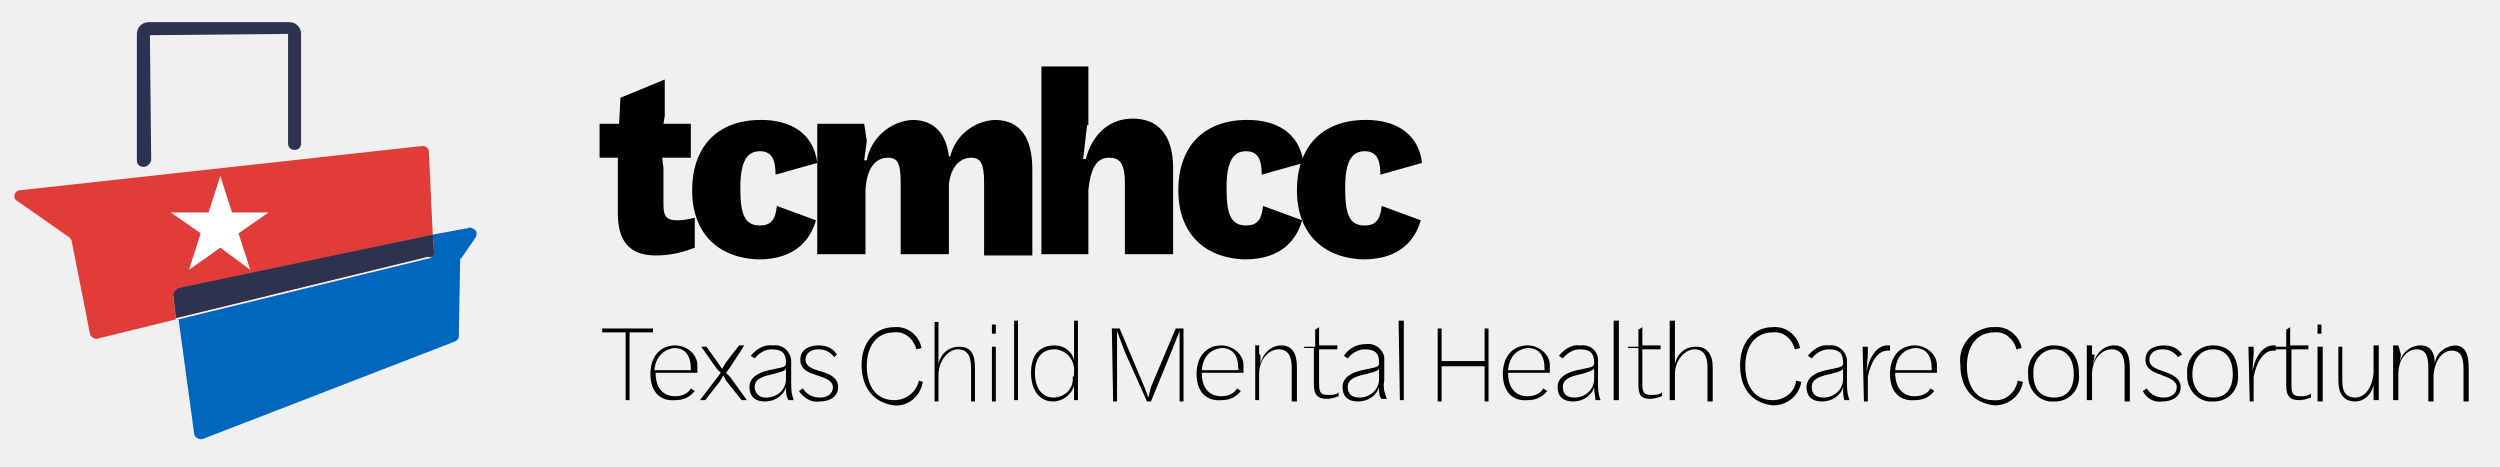
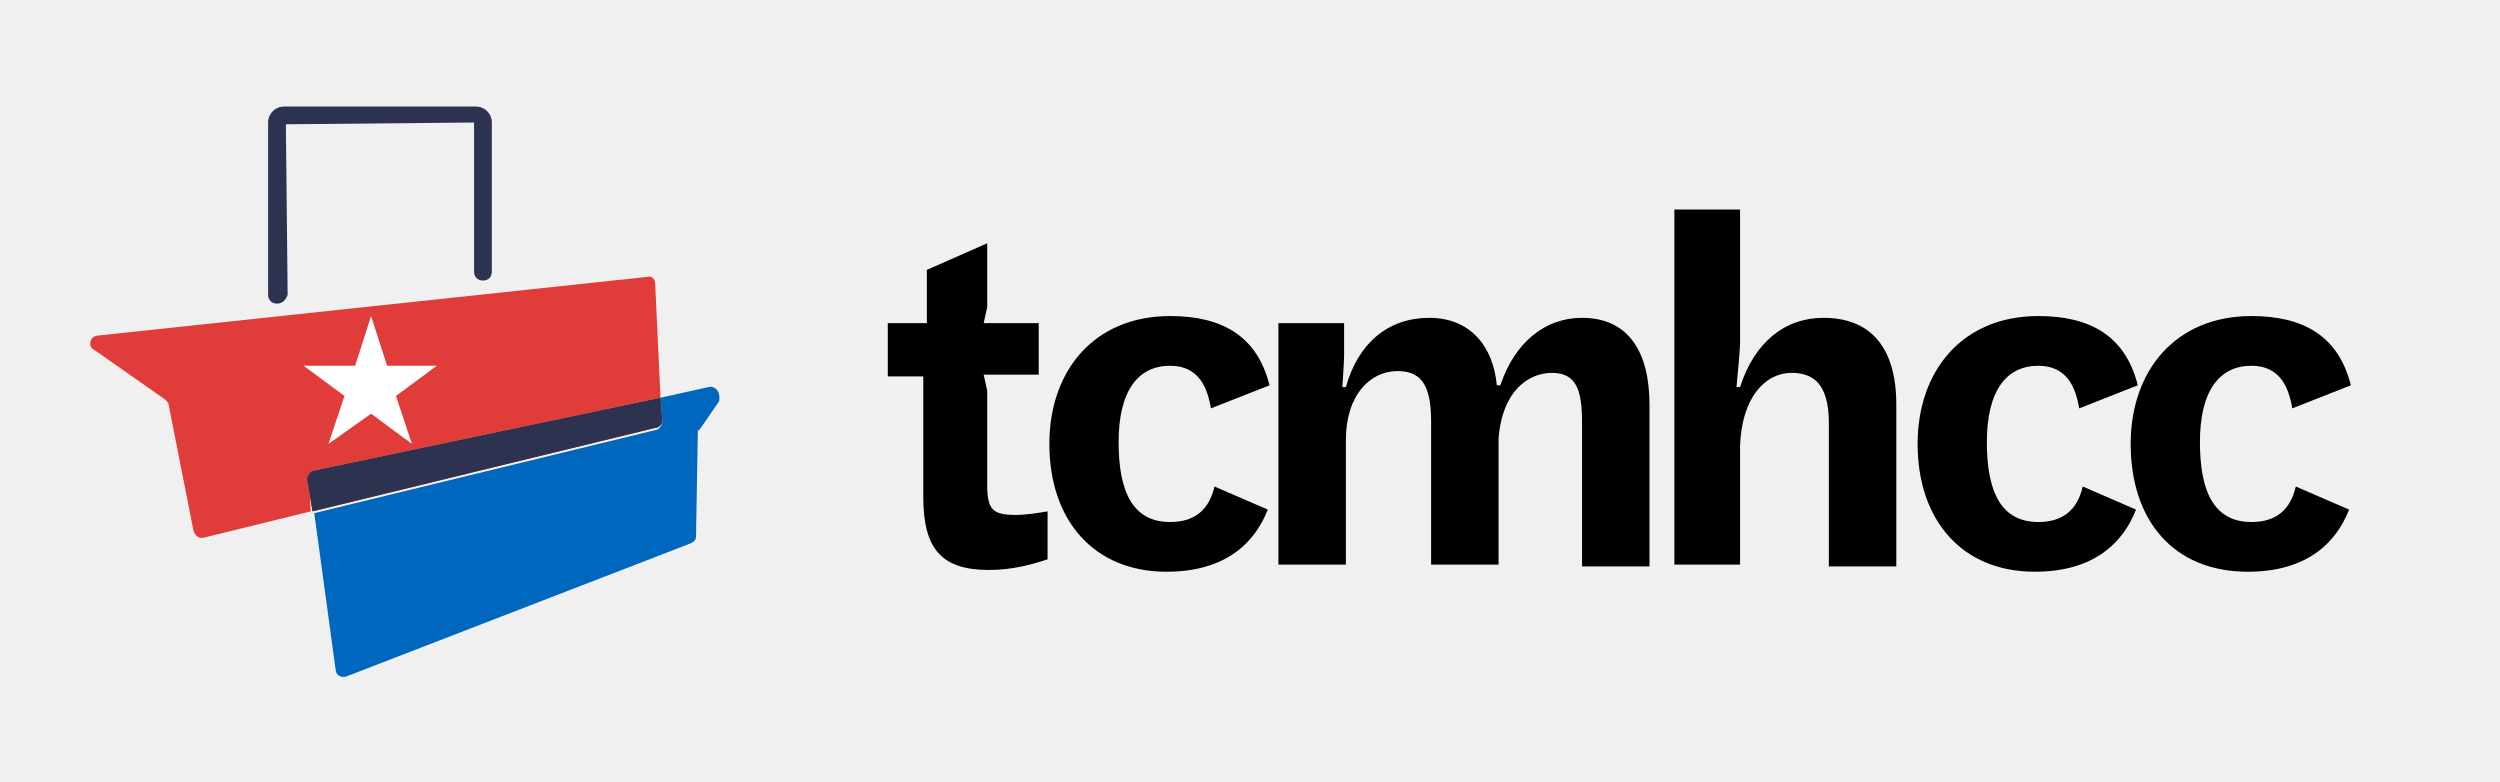
- <svg xmlns="http://www.w3.org/2000/svg" version="1.1" id="Layer_1" x="0px" y="0px" viewBox="0 0 191.8 35.8" style="enable-background:new 0 0 191.8 35.8;" xml:space="preserve">
+ <svg xmlns="http://www.w3.org/2000/svg" version="1.1" x="0px" y="0px" viewBox="0 0 140.8 44" style="enable-background:new 0 0 140.8 44;" xml:space="preserve">
  <style type="text/css">
- 	.st0{fill:#E03C39;}
- 	.st1{fill:#0067BE;}
- 	.st2{fill:#EE462A;}
- 	.st3{fill:#2D3250;}
- 	.st4{fill:#FFFFFF;}
+ 	.st0{display:none;}
+ 	.st1{display:inline;fill:#F0F0F1;}
+ 	.st2{fill:#E03C39;}
+ 	.st3{fill:#0067BE;}
+ 	.st4{fill:#ED462A;}
+ 	.st5{fill:#2D3250;}
+ 	.st6{fill:#FFFFFF;}
</style>
+   <g id="Layer_1">
+ </g>
+   <g id="Layer_3" class="st0">
+     <rect x="-88.4" y="-402" class="st1" width="708.1" height="708.1" />
+   </g>
  <g id="Isolation_Mode">
-     <path d="M46.1,9.5h1.4l0.1-2L51,6.1v2.8l-0.1,0.6H53v2.6h-2.2l0.1,0.8v2.8c0,1,0.3,1.2,1.1,1.2c0.5,0,0.9-0.1,1.3-0.2v2.3   c-1,0.4-2,0.6-3,0.6c-1.9,0-2.9-1-2.9-3.2v-4.3h-1.4V9.5z" />
-     <path d="M53.1,14.6c0-3.2,1.8-5.4,5.3-5.4c2.1,0,4,0.9,4.3,3.3l-3.2,0.9c0-1-0.2-1.8-1.2-1.8s-1.5,0.8-1.5,2.8s0.3,2.9,1.5,2.9   c0.8,0,1.2-0.4,1.3-1.5l3,1.1c-0.4,1.4-1.5,3-4.4,3C55,19.8,53.1,17.8,53.1,14.6z" />
-     <path d="M66.5,10.8c0,0-0.2,1.5-0.2,1.5h0.2c0.3-1.7,1.8-3,3.5-3.1c1.7,0,2.6,1.1,2.8,2.8h0.1c0.4-1.6,1.8-2.7,3.4-2.8   c2,0,2.9,1.4,2.9,3.8v6.6h-3.7V14c0-1.5-0.3-1.9-1-1.9s-1.5,0.5-1.7,2v5.4h-3.7V14c0-1.6-0.3-1.9-1-1.9s-1.6,0.5-1.7,2.5v4.9h-3.7   V9.5h3.6L66.5,10.8z" />
-     <path d="M83.4,9.6l-0.3,2.6h0.2c0.5-1.9,1.8-3.1,3.6-3.1c2,0,3.1,1.3,3.1,3.8v6.6h-3.7V14c0-1.6-0.5-1.9-1.2-1.9   c-0.8,0-1.4,0.5-1.6,2.5v4.9h-3.6V5.1h3.6V9.6z" />
-     <path d="M90.4,14.6c0-3.2,1.8-5.4,5.3-5.4c2.1,0,4,0.9,4.3,3.3l-3.2,0.9c0-1-0.2-1.8-1.2-1.8s-1.5,0.8-1.5,2.8s0.3,2.9,1.5,2.9   c0.8,0,1.2-0.4,1.3-1.5l3,1.1c-0.4,1.4-1.5,3-4.4,3C92.3,19.8,90.4,17.8,90.4,14.6z" />
-     <path d="M99.5,14.6c0-3.2,1.8-5.4,5.3-5.4c2.1,0,4,0.9,4.3,3.3l-3.2,0.9c0-1-0.2-1.8-1.2-1.8s-1.5,0.8-1.5,2.8s0.3,2.9,1.5,2.9   c0.8,0,1.2-0.4,1.3-1.5l3,1.1c-0.4,1.4-1.5,3-4.4,3C101.4,19.8,99.5,17.8,99.5,14.6z" />
-     <path d="M46.2,25.2h3.9v0.3h-1.8v5.2H48v-5.2h-1.8V25.2z" />
-     <path d="M49.9,28.7c0-1.4,0.8-2.2,1.9-2.2c0.9,0,1.7,0.7,1.7,1.5c0,0.1,0,0.2,0,0.3v0.3h-3.2c0,1.2,0.6,1.8,1.5,1.8   c0.5,0,1-0.2,1.2-0.6l0.3,0.2c-0.4,0.5-0.9,0.7-1.5,0.7C50.6,30.8,49.9,30,49.9,28.7z M50.2,28.4h2.8v-0.1c0-1-0.4-1.6-1.3-1.6   C51,26.8,50.3,27.3,50.2,28.4z" />
-     <path d="M55.7,29.2l-0.2-0.4l0,0l-0.3,0.5l-1.1,1.4h-0.4L55,29l0.3-0.4l0,0l-0.3-0.3l-1.2-1.7h0.4l1,1.4l0.2,0.3l0,0l0.3-0.5l1-1.3   h0.4L56,28.2l-0.3,0.4l0,0l0.3,0.3l1.3,1.8h-0.4L55.7,29.2z" />
-     <path d="M60.3,29.7c-0.2,0.7-0.9,1.1-1.6,1.1c-0.9,0-1.2-0.5-1.2-1.1c0-0.7,0.6-1.1,1.5-1.3s1.3-0.2,1.3-0.5v-0.1   c0-0.7-0.3-1-1.1-1c-0.5,0-1,0.3-1.3,0.7l-0.3-0.2c0.4-0.5,1-0.9,1.7-0.8c0.7-0.1,1.3,0.4,1.4,1.1c0,0.1,0,0.2,0,0.3v1.4   c0,0.5,0,0.9,0.2,1.4h-0.4C60.3,30.4,60.3,30.1,60.3,29.7z M60.3,29.1v-0.8c-0.1,0.2-0.7,0.3-1,0.4c-0.9,0.2-1.4,0.4-1.4,1   c0,0.4,0.3,0.8,0.8,0.8c0,0,0.1,0,0.1,0C59.6,30.5,60.3,29.9,60.3,29.1L60.3,29.1z" />
-     <path d="M61.3,30l0.3-0.2c0.3,0.5,0.8,0.7,1.3,0.7c0.6,0,1-0.3,1-0.8s-0.6-0.7-1.2-0.9s-1.3-0.4-1.3-1.2s0.7-1.1,1.4-1.1   c0.6,0,1.1,0.2,1.4,0.7L64,27.4c-0.3-0.4-0.7-0.6-1.2-0.6c-0.6,0-1,0.3-1,0.8s0.5,0.7,1.2,0.9s1.3,0.5,1.3,1.2s-0.6,1.1-1.4,1.1   C62.3,30.9,61.7,30.6,61.3,30z" />
-     <path d="M66.1,28c0-1.8,1.1-2.9,2.5-2.9c1-0.1,1.9,0.6,2.1,1.6l-0.4,0.1c-0.2-0.8-0.9-1.4-1.7-1.3c-1.3,0-2.1,1-2.1,2.6l0,0   c0,1.5,0.7,2.6,2.1,2.6c0.9,0,1.7-0.6,1.9-1.5l0.3,0.1c-0.2,1.1-1.1,1.9-2.2,1.8C67,30.9,66.1,29.7,66.1,28z" />
-     <path d="M72,27.2v0.7l0,0c0.2-0.8,0.8-1.3,1.6-1.3c0.9,0,1.2,0.6,1.2,1.6v2.6h-0.3v-2.6c0-0.9-0.3-1.4-1-1.4S72,27.6,72,28.8v2   h-0.3v-6.1H72V27.2z" />
-     <path d="M76.1,25.6v-0.7l0,0h0.3l0,0v0.7l0,0H76.1L76.1,25.6z M76.1,26.6h0.3v4.2h-0.3L76.1,26.6z" />
-     <path d="M77.8,24.6h0.3v6.1h-0.3V24.6z" />
-     <path d="M79.1,28.6c0-1.3,0.6-2.1,1.8-2.1c0.7,0,1.3,0.4,1.5,1.1l0,0V27v-2.4h0.3v6.1h-0.3v-1.1c-0.2,0.7-0.9,1.2-1.6,1.2   C79.8,30.8,79.1,30,79.1,28.6z M82.4,28.8v-0.2c0.1-0.9-0.5-1.7-1.4-1.8c0,0-0.1,0-0.1,0c-1,0-1.5,0.7-1.5,1.8s0.5,1.9,1.4,1.9   c0.9,0,1.6-0.7,1.5-1.6C82.4,28.9,82.4,28.8,82.4,28.8z" />
-     <path d="M85.3,25.2h0.6l1.9,4.5l0.3,0.8l0,0l0.2-0.8l1.9-4.5h0.6v5.6h-0.3v-3.5v-1.9l0,0l-0.6,1.5l-1.6,3.9h-0.3L86.3,27l-0.6-1.6   l0,0v1.9v3.5h-0.3L85.3,25.2z" />
-     <path d="M91.8,28.7c0-1.4,0.8-2.2,1.9-2.2c0.9,0,1.7,0.7,1.7,1.5c0,0.1,0,0.2,0,0.3v0.3h-3.2c0,1.2,0.6,1.8,1.5,1.8   c0.5,0,1-0.2,1.2-0.6l0.3,0.2c-0.4,0.5-0.9,0.7-1.5,0.7C92.5,30.8,91.8,30,91.8,28.7z M92.2,28.4H95v-0.1c0-1-0.4-1.6-1.3-1.6   C92.9,26.8,92.3,27.3,92.2,28.4z" />
-     <path d="M96.7,27.2v0.7l0,0c0.2-0.8,0.8-1.4,1.6-1.4c0.9,0,1.2,0.7,1.2,1.7v2.6h-0.4v-2.6c0-0.9-0.3-1.4-1-1.4s-1.5,0.7-1.5,1.9v2   h-0.3v-4.2h0.3V27.2z" />
-     <path d="M100.1,26.6h0.8v-1.3l0.3-0.2v1.4h1.4v0.3h-1.4v0.4v2.2c0,0.7,0.1,0.9,0.7,0.9c0.3,0,0.6,0,0.8-0.2v0.3   c-0.3,0.1-0.6,0.2-0.9,0.2c-0.7,0-1-0.3-1-1.1v-2.8h-0.8L100.1,26.6z" />
-     <path d="M105.8,29.7c-0.2,0.7-0.9,1.1-1.6,1.1c-0.9,0-1.2-0.5-1.2-1.1c0-0.7,0.6-1.1,1.5-1.3s1.3-0.2,1.3-0.5v-0.1   c0-0.7-0.3-1-1.1-1c-0.5,0-1,0.3-1.3,0.7l-0.3-0.2c0.4-0.6,1-0.9,1.7-0.9c0.7-0.1,1.3,0.4,1.4,1c0,0.1,0,0.2,0,0.4v1.4   c-0.1,0.5,0,0.9,0.2,1.4H106C105.8,30.4,105.8,30.1,105.8,29.7z M105.8,29.1v-0.8c-0.1,0.2-0.7,0.3-1,0.4c-0.9,0.2-1.4,0.4-1.4,1   s0.4,0.8,0.9,0.8C105.1,30.5,105.8,29.9,105.8,29.1L105.8,29.1z" />
-     <path d="M107.3,24.6h0.4v6.1h-0.3L107.3,24.6z" />
-     <path d="M110.3,25.2h0.3v2.5h3.3v-2.5h0.3v5.6h-0.3v-2.7h-3.3v2.7h-0.3V25.2z" />
-     <path d="M115.3,28.7c0-1.4,0.8-2.2,1.9-2.2c0.9,0,1.7,0.7,1.7,1.5c0,0.1,0,0.2,0,0.3v0.3h-3.2c0,1.2,0.6,1.8,1.5,1.8   c0.5,0,1-0.2,1.2-0.6l0.3,0.2c-0.4,0.5-0.9,0.7-1.5,0.7C116,30.8,115.3,30,115.3,28.7z M115.7,28.4h2.8v-0.1c0-1-0.4-1.6-1.3-1.6   C116.4,26.8,115.8,27.3,115.7,28.4L115.7,28.4z" />
-     <path d="M122.3,29.7c-0.2,0.7-0.9,1.1-1.6,1.1c-0.9,0-1.2-0.5-1.2-1.1c0-0.7,0.6-1.1,1.5-1.3s1.3-0.2,1.3-0.5v-0.1   c0-0.7-0.3-1-1.1-1c-0.5,0-1,0.3-1.3,0.7l-0.3-0.2c0.4-0.5,1-0.9,1.6-0.8c0.7-0.1,1.3,0.3,1.4,1c0,0.1,0,0.2,0,0.4v1.4   c0,0.5,0,0.9,0.2,1.4h-0.4C122.4,30.4,122.3,30.1,122.3,29.7z M122.3,29.1v-0.8c-0.3,0.2-0.6,0.3-1,0.4c-0.9,0.2-1.4,0.4-1.4,1   s0.4,0.8,0.9,0.8C121.6,30.5,122.3,29.9,122.3,29.1L122.3,29.1z" />
-     <path d="M123.8,24.6h0.4v6.1h-0.4V24.6z" />
-     <path d="M124.9,26.6h0.8v-1.3l0.3-0.2v1.4h1.4v0.3H126v0.4v2.2c0,0.7,0.1,0.9,0.7,0.9c0.3,0,0.6,0,0.8-0.2v0.3   c-0.3,0.1-0.6,0.2-0.9,0.2c-0.7,0-0.9-0.3-0.9-1.1v-2.8h-0.8L124.9,26.6z" />
-     <path d="M128.5,27.2v0.7l0,0c0.2-0.8,0.8-1.3,1.6-1.3c0.9,0,1.3,0.6,1.3,1.6v2.6H131v-2.6c0-0.9-0.3-1.4-1-1.4s-1.5,0.8-1.5,1.9v2   h-0.4v-6.1h0.4V27.2z" />
-     <path d="M133.5,28c0-1.8,1.1-2.9,2.5-2.9c1-0.1,1.9,0.6,2.1,1.6l-0.4,0.1c-0.2-0.8-0.9-1.4-1.7-1.3c-1.3,0-2.1,1-2.1,2.6l0,0   c0,1.5,0.7,2.6,2.1,2.6c0.9,0,1.7-0.6,1.8-1.5l0.4,0.1c-0.2,1.1-1.1,1.8-2.2,1.8C134.3,30.9,133.5,29.7,133.5,28z" />
-     <path d="M141.4,29.7c-0.2,0.7-0.9,1.1-1.6,1.1c-0.9,0-1.2-0.5-1.2-1.1c0-0.7,0.6-1.1,1.5-1.3s1.3-0.2,1.3-0.5v-0.1   c0-0.7-0.3-1-1.1-1c-0.5,0-1,0.3-1.3,0.7l-0.3-0.2c0.4-0.5,1-0.9,1.6-0.8c0.7-0.1,1.3,0.4,1.4,1.1c0,0.1,0,0.2,0,0.3v1.4   c0,0.5,0,0.9,0.2,1.4h-0.4C141.4,30.4,141.4,30.1,141.4,29.7z M141.4,29.1v-0.8c-0.1,0.2-0.7,0.3-1,0.4c-0.9,0.2-1.4,0.4-1.4,1   s0.4,0.8,0.9,0.8C140.7,30.5,141.4,29.9,141.4,29.1L141.4,29.1z" />
-     <path d="M142.9,26.6h0.4v0.6l-0.1,1.3l0,0c0.2-1.1,0.8-2,1.6-2h0.2v0.4c-0.1,0-0.2,0-0.2,0c-0.8,0-1.3,1-1.5,2v1.9h-0.3L142.9,26.6   z" />
-     <path d="M145,28.7c0-1.4,0.8-2.2,1.9-2.2c0.9,0,1.7,0.7,1.7,1.5c0,0.1,0,0.2,0,0.3v0.3h-3.2c0,1.2,0.6,1.8,1.5,1.8   c0.5,0,1-0.2,1.2-0.6l0.3,0.2c-0.4,0.5-0.9,0.7-1.5,0.7C145.7,30.8,145,30,145,28.7z M145.4,28.4h2.8v-0.1c0-1-0.4-1.6-1.3-1.6   C146.1,26.8,145.5,27.3,145.4,28.4z" />
-     <path d="M150.4,28c-0.2-1.4,0.8-2.7,2.3-2.9c0.1,0,0.2,0,0.3,0c1-0.1,1.9,0.6,2.1,1.6l-0.4,0.1c-0.2-0.8-0.9-1.4-1.7-1.3   c-1.3,0-2.1,1-2.1,2.6l0,0c0,1.5,0.7,2.6,2,2.6c0.9,0.1,1.7-0.5,1.9-1.5l0.4,0.1c-0.2,1.1-1.1,1.8-2.2,1.8   C151.3,30.9,150.4,29.7,150.4,28z" />
-     <path d="M155.6,28.7c-0.1-1.1,0.7-2.1,1.8-2.2c0.1,0,0.1,0,0.2,0c1.2,0,1.9,0.8,1.9,2.2c0.1,1.1-0.6,2-1.7,2.1c-0.1,0-0.2,0-0.2,0   c-1,0.1-1.9-0.7-2-1.8C155.6,28.9,155.6,28.8,155.6,28.7z M159.1,28.7c0-1.1-0.5-1.9-1.5-1.9c-0.9,0-1.6,0.8-1.6,1.7   c0,0.1,0,0.1,0,0.2c0,1.2,0.6,1.8,1.6,1.8S159.1,29.8,159.1,28.7z" />
-     <path d="M160.7,27.2l-0.1,0.7l0,0c0.2-0.8,0.8-1.4,1.6-1.4c0.9,0,1.2,0.7,1.2,1.7v2.6h-0.4v-2.6c0-0.9-0.3-1.4-1-1.4   s-1.5,0.7-1.5,1.9v2h-0.4v-4.2h0.4V27.2z" />
-     <path d="M164.4,30l0.3-0.2c0.3,0.5,0.8,0.7,1.3,0.7c0.6,0,1-0.3,1-0.8s-0.6-0.7-1.1-0.9s-1.3-0.4-1.3-1.2s0.7-1.1,1.4-1.1   c0.6,0,1.1,0.2,1.4,0.7l-0.3,0.2c-0.3-0.4-0.7-0.6-1.2-0.6c-0.6,0-1,0.3-1,0.8s0.5,0.7,1.1,0.9s1.3,0.5,1.3,1.2s-0.6,1.1-1.4,1.1   C165.3,30.9,164.7,30.6,164.4,30z" />
-     <path d="M167.8,28.7c-0.1-1.1,0.7-2.1,1.8-2.2c0.1,0,0.1,0,0.2,0c1.2,0,1.9,0.8,1.9,2.2c0.1,1.1-0.6,2-1.7,2.1c-0.1,0-0.2,0-0.2,0   c-1,0.1-1.9-0.7-2-1.8C167.8,28.9,167.8,28.8,167.8,28.7z M171.3,28.7c0-1.1-0.5-1.9-1.5-1.9s-1.6,0.8-1.6,1.9s0.6,1.8,1.6,1.8   S171.3,29.8,171.3,28.7L171.3,28.7z" />
-     <path d="M172.5,26.6h0.4v0.6l-0.1,1.3l0,0c0.2-1.1,0.8-2,1.6-2h0.2v0.4c-0.1,0-0.2,0-0.2,0c-0.8,0-1.3,1-1.5,2v1.9h-0.3L172.5,26.6   z" />
-     <path d="M174.6,26.6h0.8v-1.3l0.3-0.2v1.4h1.4v0.3h-1.3v2.7c0,0.7,0.1,0.9,0.7,0.9c0.3,0,0.5,0,0.8-0.2v0.3   c-0.3,0.1-0.6,0.2-0.9,0.2c-0.7,0-1-0.3-1-1.1v-2.8h-0.8L174.6,26.6z" />
-     <path d="M177.8,25.6v-0.7l0,0h0.3l0,0v0.7l0,0H177.8L177.8,25.6z M177.8,26.6h0.4v4.2h-0.4V26.6z" />
-     <path d="M179.4,29.2v-2.6h0.3v2.6c0,0.9,0.3,1.3,1,1.3s1.3-0.7,1.4-1.9v-2.1h0.4v4.2h-0.4v-0.4v-0.8l0,0c-0.1,0.7-0.7,1.3-1.4,1.3   C179.8,30.8,179.4,30.2,179.4,29.2z" />
-     <path d="M184.2,27.2l-0.1,0.7l0,0c0.1-0.8,0.8-1.4,1.6-1.4c0.8,0,1.1,0.6,1.1,1.4l0,0c0.1-0.8,0.7-1.3,1.5-1.4   c0.8,0,1.1,0.6,1.1,1.7v2.6h-0.4v-2.5c0-0.9-0.2-1.4-0.9-1.4s-1.3,0.7-1.4,1.9v2h-0.4v-2.6c0-0.9-0.2-1.4-0.9-1.4s-1.4,0.7-1.4,1.9   v2h-0.4v-4.2h0.4L184.2,27.2z" />
-     <path class="st0" d="M13.7,22.2L33.2,18l-0.3-6.4c0-0.2-0.2-0.4-0.5-0.4c0,0,0,0,0,0L1.5,14.6c-0.2,0-0.4,0.2-0.4,0.5   c0,0.1,0.1,0.3,0.2,0.3l4,2.8c0.1,0.1,0.2,0.2,0.2,0.3l1.4,7.1c0,0.2,0.3,0.4,0.5,0.4c0,0,0,0,0,0l6.1-1.5l-0.2-1.8   C13.3,22.4,13.5,22.2,13.7,22.2z" />
-     <path class="st1" d="M35.9,17.5L33.2,18l0.1,1.3c0,0.2-0.1,0.4-0.3,0.5l-19.3,4.7l1.2,8.8c0,0.2,0.3,0.4,0.5,0.4c0,0,0.1,0,0.1,0   l19.4-7.5c0.2-0.1,0.3-0.2,0.3-0.4l0.1-5.8c0-0.1,0-0.2,0.1-0.2l1.1-1.6c0.1-0.2,0.1-0.5-0.1-0.6C36.2,17.5,36.1,17.4,35.9,17.5z" />
-     <path class="st2" d="M33.3,19.4L33.2,18l-19.5,4.1c-0.2,0.1-0.4,0.3-0.4,0.5l0.2,1.8l19.3-4.7C33.1,19.8,33.3,19.6,33.3,19.4z" />
-     <path class="st3" d="M33.3,19.4L33.2,18l-19.5,4.1c-0.2,0.1-0.4,0.3-0.4,0.5l0.2,1.8l19.3-4.7C33.1,19.8,33.3,19.6,33.3,19.4z" />
-     <polygon class="st4" points="18.3,17.9 20.6,16.3 17.8,16.3 16.9,13.5 16,16.3 13.1,16.3 15.4,17.9 14.5,20.7 16.9,19 19.2,20.7     " />
-     <path class="st3" d="M11,12.8c-0.3,0-0.5-0.2-0.5-0.5V2.6c0-0.5,0.4-0.9,0.9-0.9l0,0h10.8c0.5,0,0.9,0.4,0.9,0.9V11   c0,0.3-0.2,0.5-0.5,0.5s-0.5-0.2-0.5-0.5V2.6L11.5,2.7l0.1,9.6C11.5,12.6,11.3,12.8,11,12.8z" />
+     <path class="st2" d="M17.7,26.5l19.5-4.1L36.9,16c0-0.3-0.2-0.5-0.5-0.4L5.5,18.9c-0.4,0-0.6,0.6-0.2,0.8l4,2.8   c0.1,0.1,0.2,0.2,0.2,0.3l1.4,7.1c0.1,0.3,0.3,0.4,0.5,0.4l6.1-1.5L17.4,27C17.3,26.8,17.5,26.5,17.7,26.5z" />
+     <path class="st3" d="M39.9,21.8l-2.7,0.6l0.1,1.3c0,0.2-0.1,0.4-0.3,0.5l-19.3,4.7l1.2,8.8c0,0.3,0.3,0.5,0.6,0.4l19.4-7.5   c0.2-0.1,0.3-0.2,0.3-0.4l0.1-5.8c0-0.1,0-0.2,0.1-0.2l1.1-1.6C40.6,22.1,40.3,21.7,39.9,21.8z" />
+     <path class="st4" d="M37.3,23.7l-0.1-1.3l-19.5,4.1c-0.2,0-0.4,0.3-0.4,0.5l0.3,1.8l19.3-4.7C37.1,24.1,37.3,23.9,37.3,23.7z" />
+     <path class="st5" d="M37.3,23.7l-0.1-1.3l-19.5,4.1c-0.2,0-0.4,0.3-0.4,0.5l0.3,1.8l19.3-4.7C37.1,24.1,37.3,23.9,37.3,23.7z" />
+     <polygon class="st6" points="22.3,22.3 24.6,20.6 21.8,20.6 20.9,17.8 20,20.6 17.1,20.6 19.4,22.3 18.5,25 20.9,23.3 23.2,25  " />
+     <g>
+       <path class="st5" d="M15.6,17.1c-0.3,0-0.5-0.2-0.5-0.5V6.9c0-0.5,0.4-0.9,0.9-0.9h10.8c0.5,0,0.9,0.4,0.9,0.9v8.4    c0,0.3-0.2,0.5-0.5,0.5s-0.5-0.2-0.5-0.5V6.9L16.1,7l0.1,9.6C16.1,16.9,15.9,17.1,15.6,17.1z" />
+     </g>
+     <g>
+       <g>
+         <path d="M50.1,18.2h2.1l0-3l3.4-1.5v3.6l-0.2,0.9h3.1v2.9h-3.1l0.2,0.9v5.3c0,1.4,0.3,1.7,1.6,1.7c0.6,0,1.2-0.1,1.8-0.2v2.7     c-0.9,0.3-2,0.6-3.3,0.6c-2.6,0-3.7-1.1-3.7-4.1v-6.8h-2V18.2z" />
+         <path d="M59.1,25c0-4.1,2.5-7.2,6.8-7.2c2.9,0,4.9,1.1,5.6,3.9l-3.3,1.3c-0.2-1.2-0.7-2.4-2.3-2.4c-1.8,0-2.9,1.4-2.9,4.3     c0,2.8,0.8,4.5,2.9,4.5c1.4,0,2.2-0.7,2.5-2l3,1.3c-0.7,1.8-2.3,3.5-5.7,3.5C61.6,32.2,59.1,29.3,59.1,25z" />
+         <path d="M75.7,20c0,0.4-0.1,1.8-0.1,1.8h0.2c0.7-2.5,2.4-3.9,4.7-3.9c2.3,0,3.6,1.6,3.8,3.8h0.2c0.8-2.4,2.5-3.8,4.6-3.8     c2.6,0,3.8,1.9,3.8,4.9v9.1h-3.8v-8.1c0-1.8-0.3-2.8-1.7-2.8c-1.3,0-2.8,1-3,3.7v7.1h-3.8v-8.1c0-2.2-0.7-2.8-1.9-2.8     c-1.5,0-2.9,1.3-2.9,3.9v7H72V18.2h3.7V20z" />
+         <path d="M98,19.4c0,0.3-0.2,2.4-0.2,2.4H98c0.8-2.5,2.5-3.9,4.7-3.9c2.6,0,4.1,1.6,4.1,4.9v9.1H103v-8.1c0-2.2-0.9-2.8-2.1-2.8     c-1.5,0-2.8,1.4-2.9,4.1v6.7h-3.7v-20H98V19.4z" />
+         <path d="M108,25c0-4.1,2.5-7.2,6.8-7.2c2.9,0,4.9,1.1,5.6,3.9l-3.3,1.3c-0.2-1.2-0.7-2.4-2.3-2.4c-1.8,0-2.9,1.4-2.9,4.3     c0,2.8,0.8,4.5,2.9,4.5c1.4,0,2.2-0.7,2.5-2l3,1.3c-0.7,1.8-2.3,3.5-5.7,3.5C110.5,32.2,108,29.3,108,25z" />
+         <path d="M120,25c0-4.1,2.5-7.2,6.8-7.2c2.9,0,4.9,1.1,5.6,3.9l-3.3,1.3c-0.2-1.2-0.7-2.4-2.3-2.4c-1.8,0-2.9,1.4-2.9,4.3     c0,2.8,0.8,4.5,2.9,4.5c1.4,0,2.2-0.7,2.5-2l3,1.3c-0.7,1.8-2.3,3.5-5.7,3.5C122.4,32.2,120,29.3,120,25z" />
+       </g>
+     </g>
  </g>
</svg>
